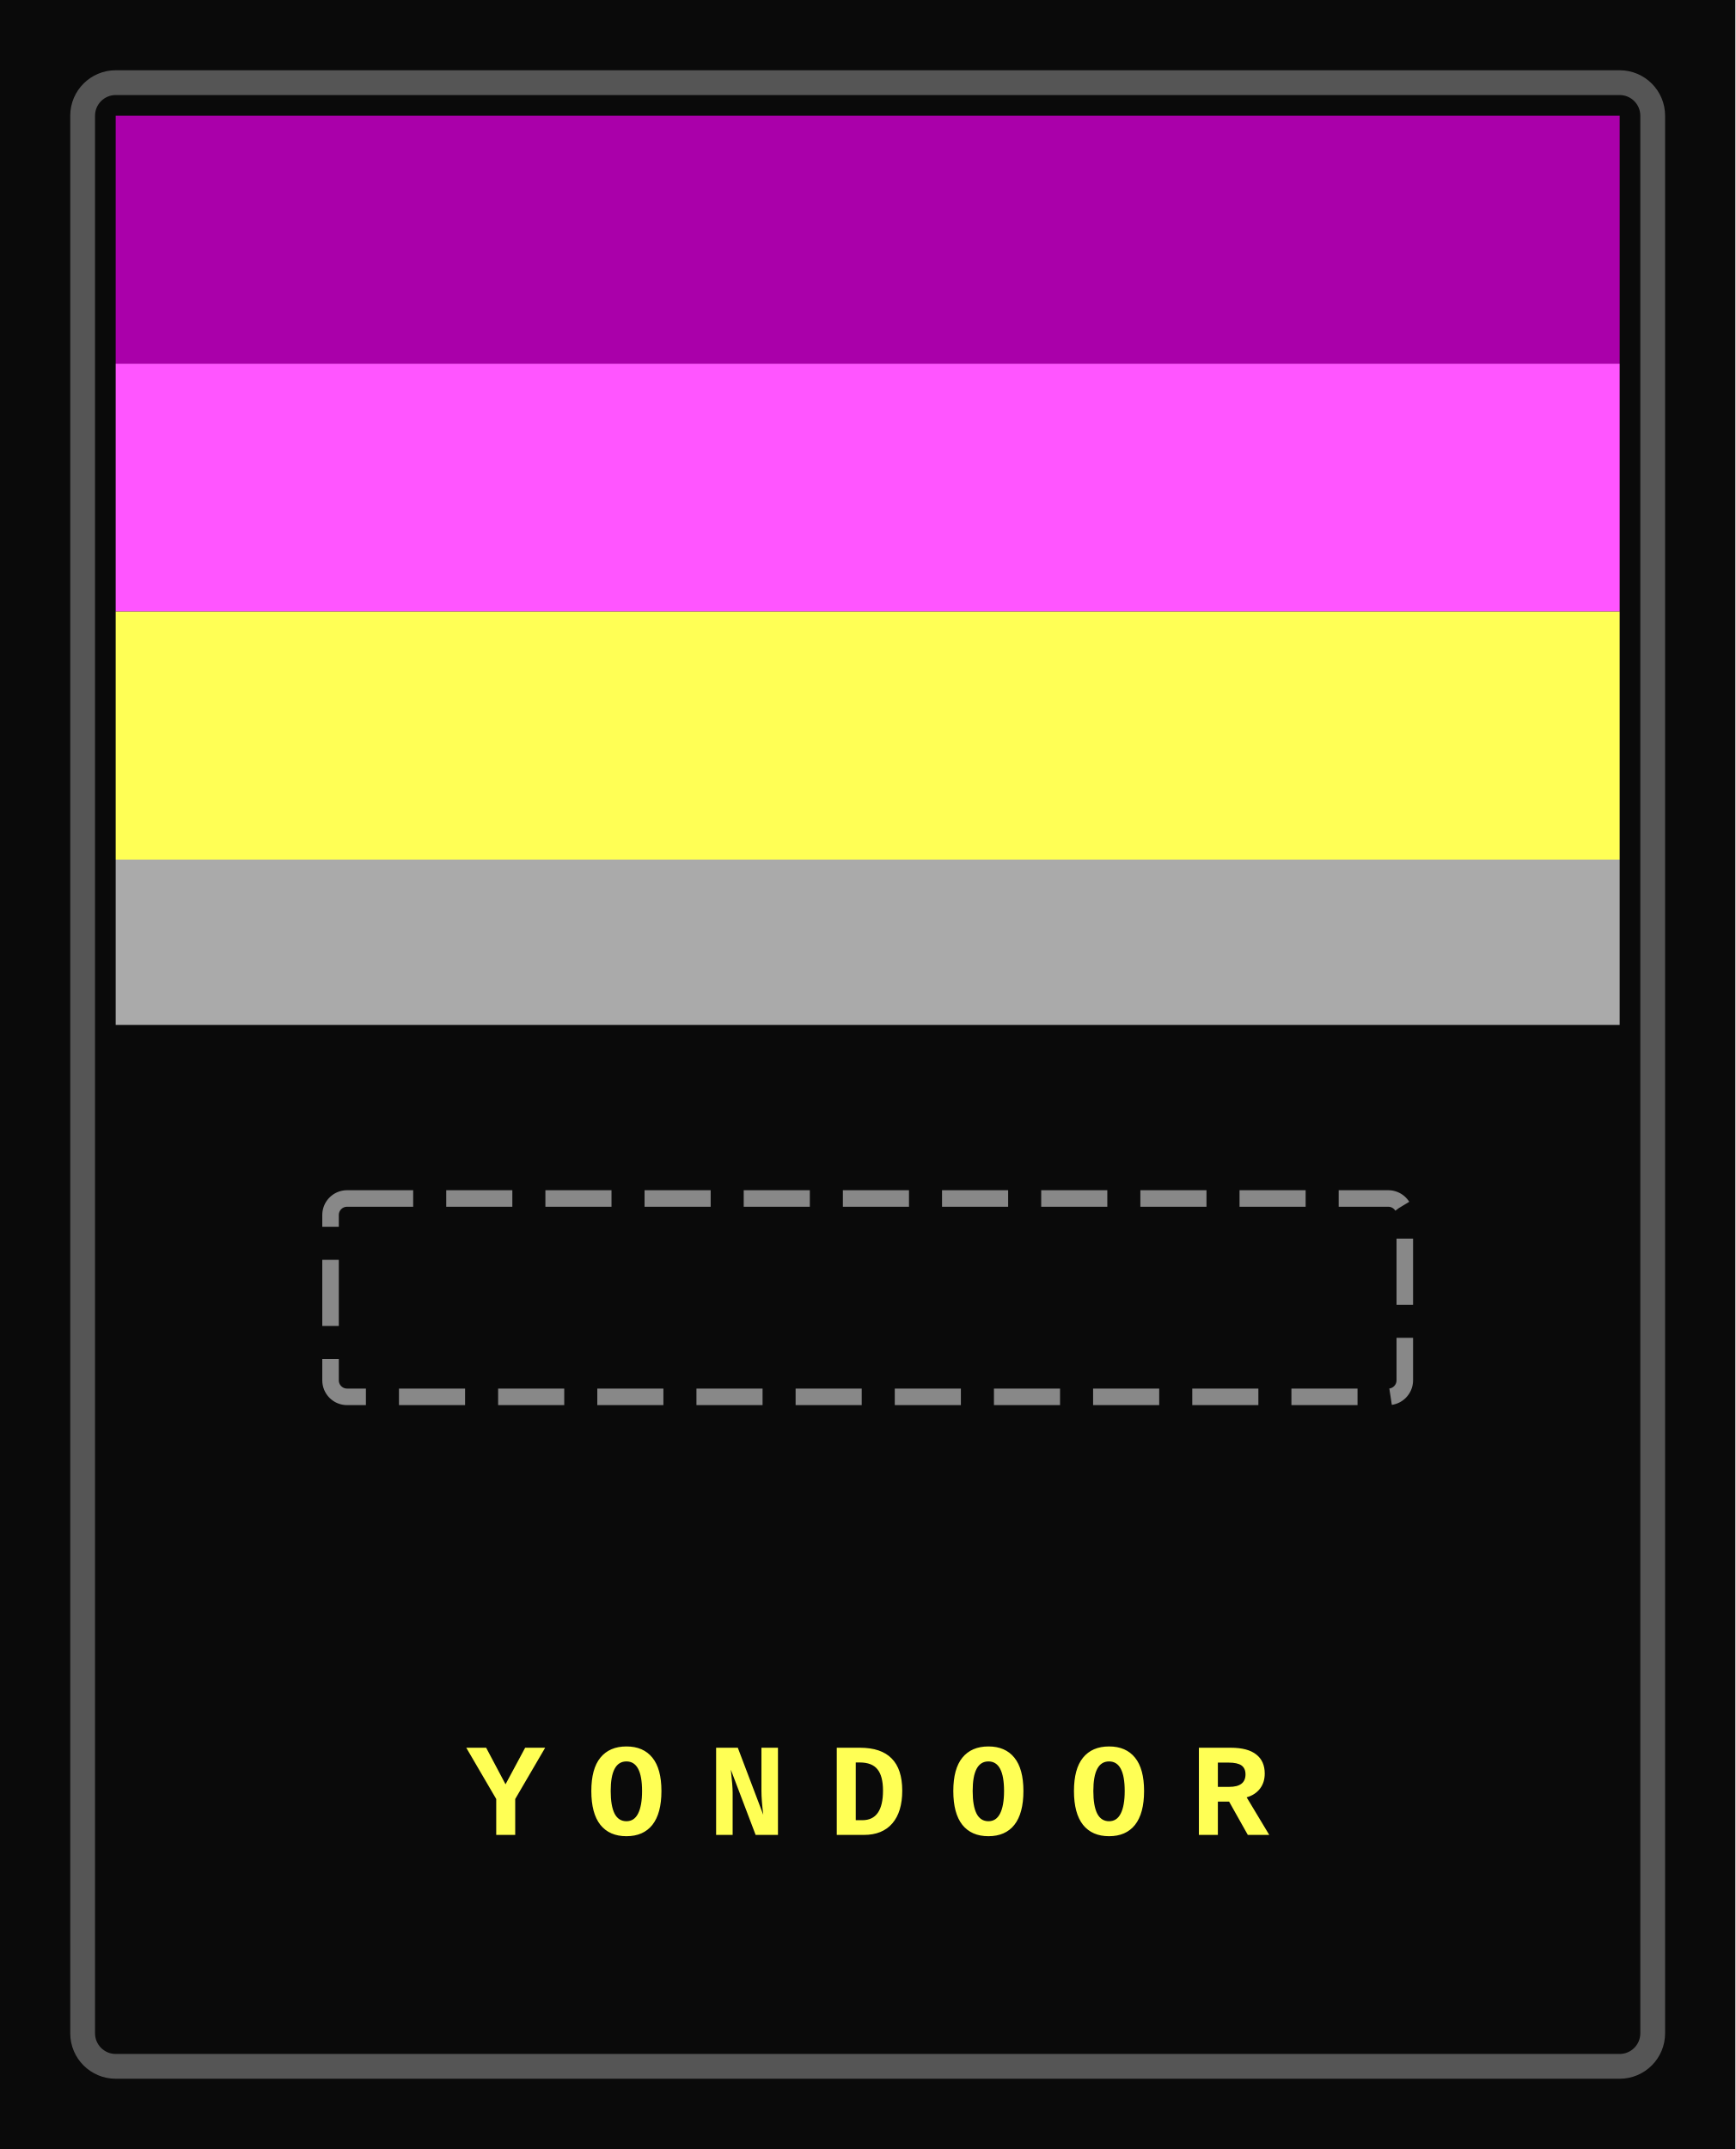
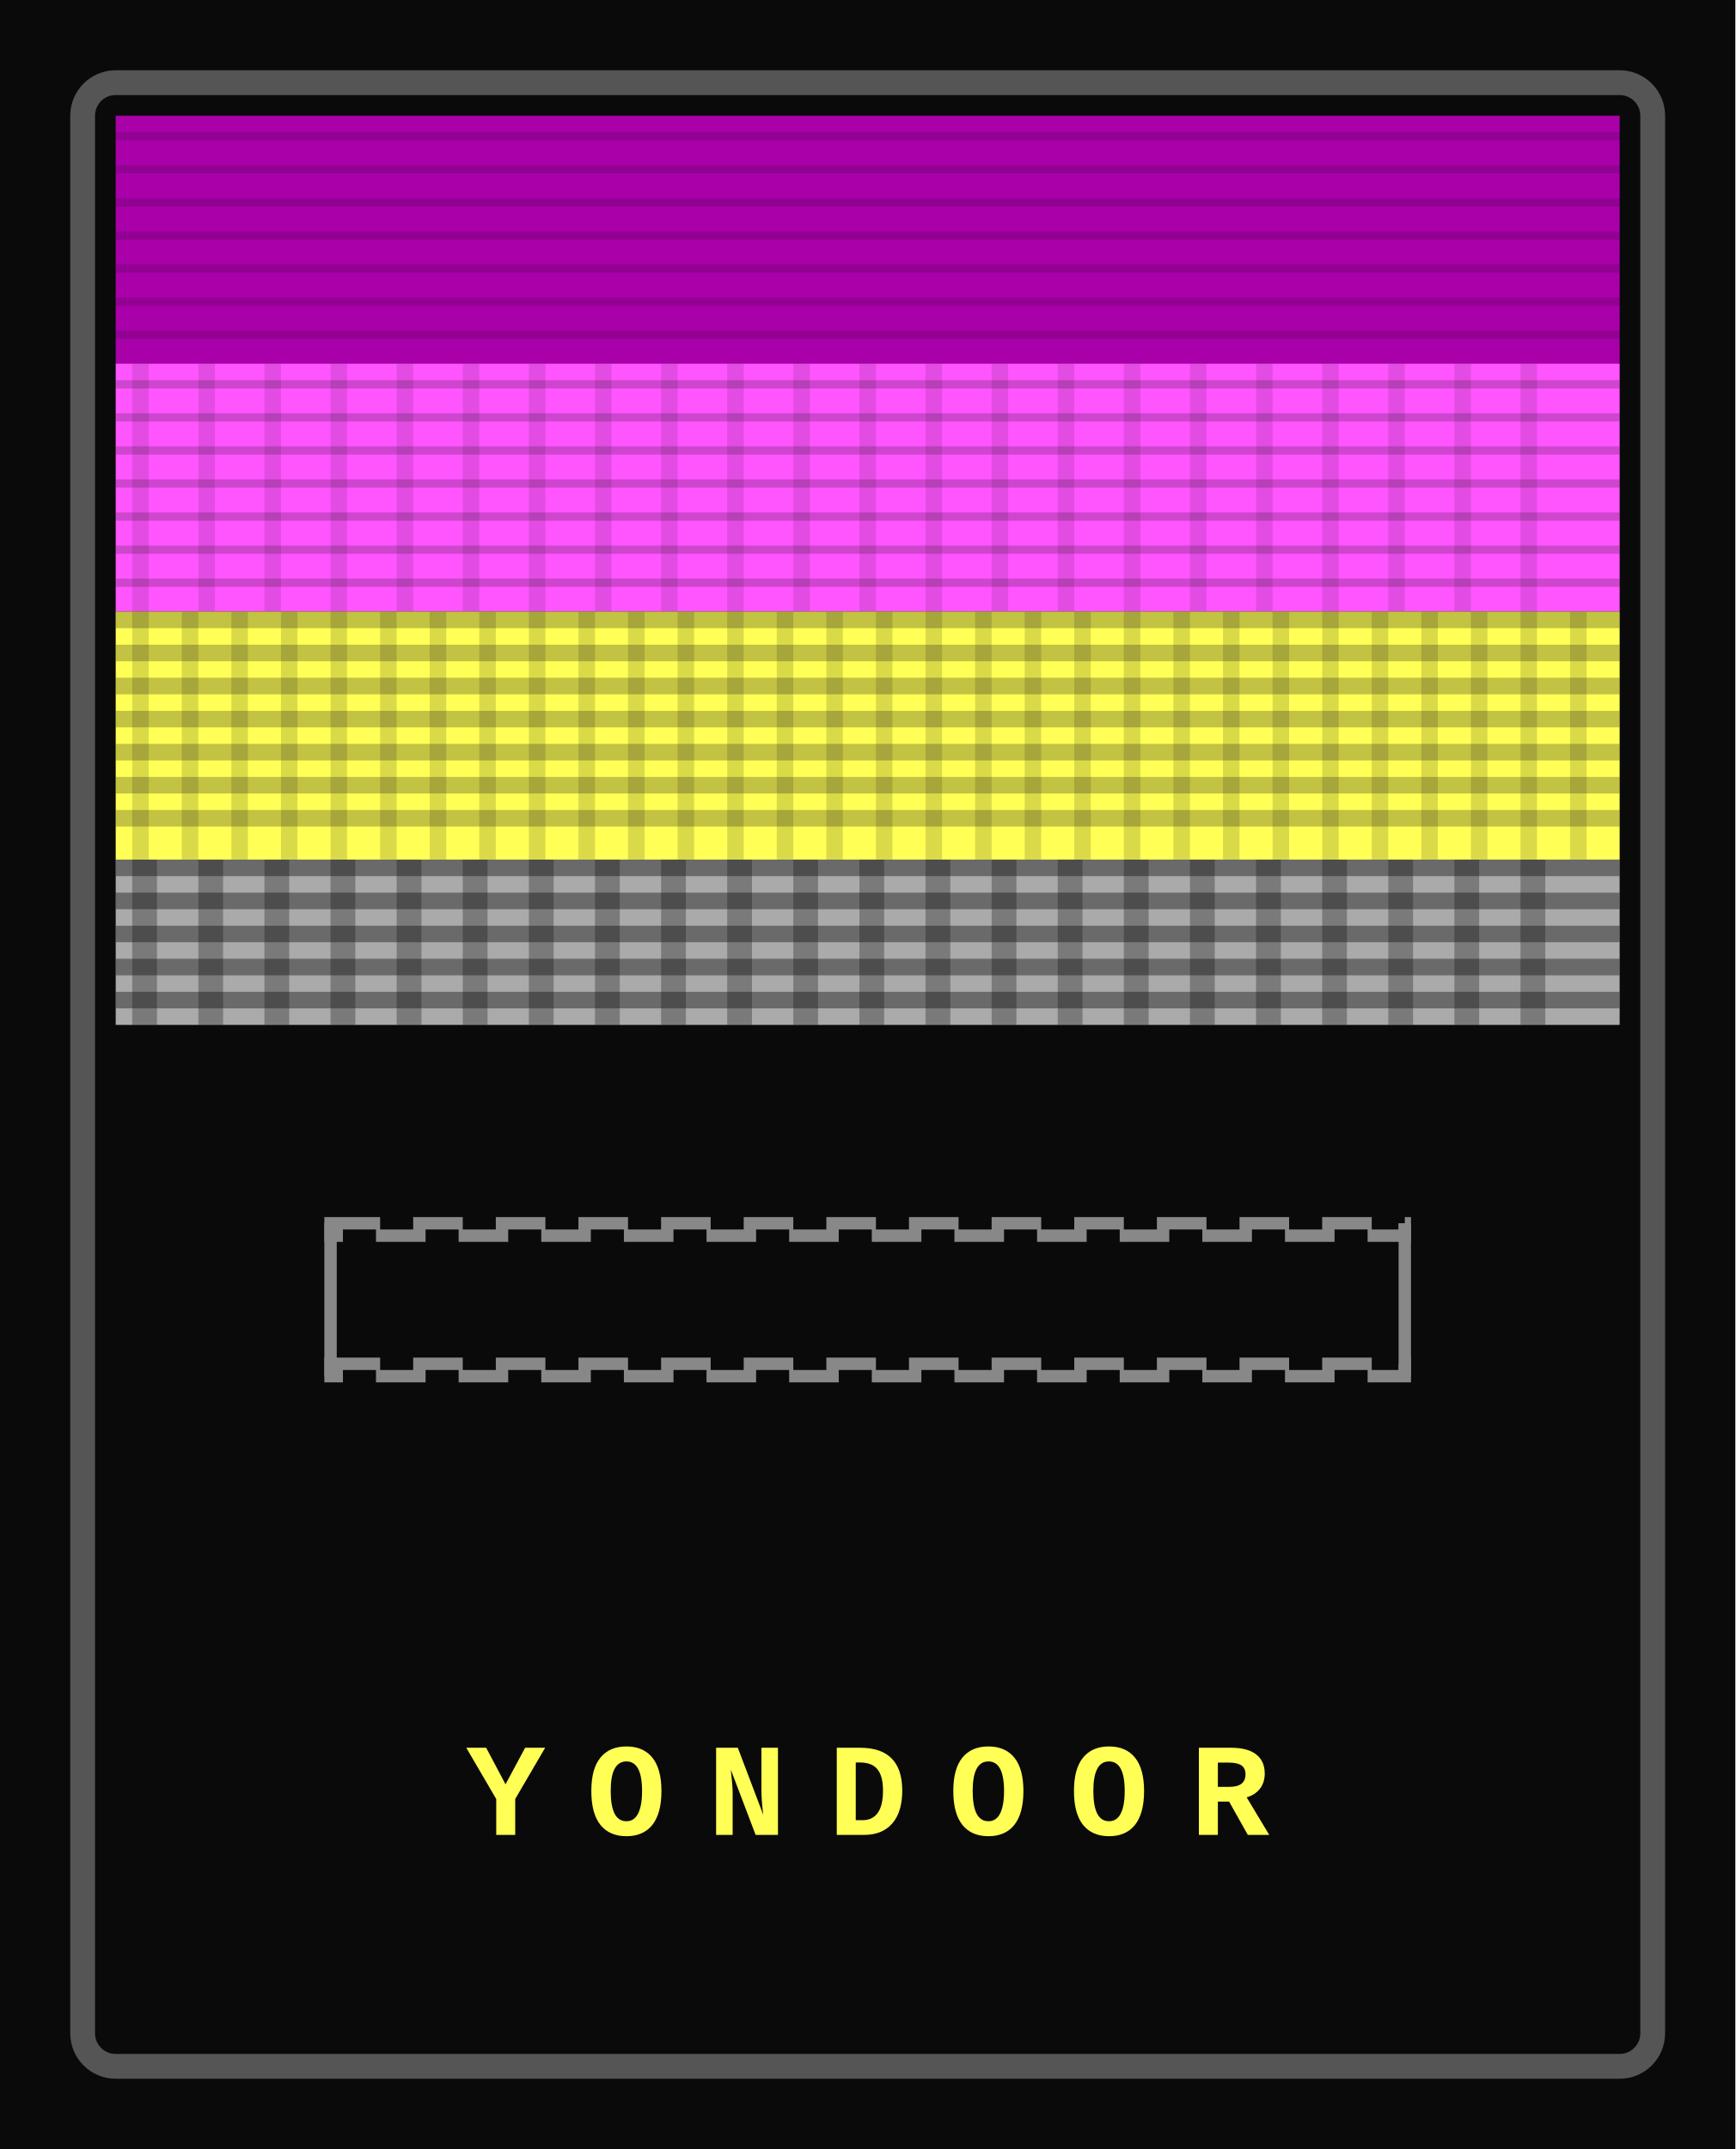
<svg xmlns="http://www.w3.org/2000/svg" viewBox="0 0 210 260" width="210" height="260">
  <style>
    @keyframes shimmer {
      0%   { opacity: 0.7; }
      50%  { opacity: 1; }
      100% { opacity: 0.7; }
    }
    @keyframes flap-open {
      0%   { opacity: 0.4; }
      40%  { opacity: 1; }
      60%  { opacity: 1; }
      100% { opacity: 0.4; }
    }
    @keyframes drift {
      0%   { transform: translateX(0); }
      50%  { transform: translateX(2px); }
      100% { transform: translateX(0); }
    }
    .sky1 { animation: shimmer 4s ease-in-out infinite; }
    .sky2 { animation: shimmer 4s ease-in-out 0.5s infinite; }
    .sky3 { animation: shimmer 4s ease-in-out 1s infinite; }
    .sky4 { animation: shimmer 4s ease-in-out 1.5s infinite; }
    .flap { animation: flap-open 6s ease-in-out infinite; }
    .name { animation: drift 8s ease-in-out infinite; }
  </style>
  <rect width="210" height="260" fill="#0a0a0a" />
  <rect x="10" y="10" width="190" height="240" rx="4" fill="none" stroke="#555" stroke-width="3" />
-   <rect class="sky1" x="14" y="14" width="182" height="30" fill="#aa00aa" />
-   <rect class="sky2" x="14" y="44" width="182" height="30" fill="#ff55ff" />
-   <rect class="sky3" x="14" y="74" width="182" height="30" fill="#ffff55" />
-   <rect class="sky4" x="14" y="104" width="182" height="20" fill="#aaaaaa" />
-   <rect class="flap" x="40" y="145" width="130" height="24" rx="2" fill="none" stroke="#888" stroke-width="2" stroke-dasharray="8 4" />
+   <g class="sky1">
+     <rect x="14" y="14" width="182" height="30" fill="#aa00aa" />
+     <rect x="14" y="16" width="182" height="1" fill="#0a0a0a" opacity="0.15" />
+     <rect x="14" y="20" width="182" height="1" fill="#0a0a0a" opacity="0.15" />
+     <rect x="14" y="24" width="182" height="1" fill="#0a0a0a" opacity="0.15" />
+     <rect x="14" y="28" width="182" height="1" fill="#0a0a0a" opacity="0.15" />
+     <rect x="14" y="32" width="182" height="1" fill="#0a0a0a" opacity="0.15" />
+     <rect x="14" y="36" width="182" height="1" fill="#0a0a0a" opacity="0.15" />
+     <rect x="14" y="40" width="182" height="1" fill="#0a0a0a" opacity="0.15" />
+   </g>
+   <g class="sky2">
+     <rect x="14" y="44" width="182" height="30" fill="#ff55ff" />
+     <rect x="14" y="46" width="182" height="1" fill="#0a0a0a" opacity="0.2" />
+     <rect x="14" y="50" width="182" height="1" fill="#0a0a0a" opacity="0.2" />
+     <rect x="14" y="54" width="182" height="1" fill="#0a0a0a" opacity="0.2" />
+     <rect x="14" y="58" width="182" height="1" fill="#0a0a0a" opacity="0.2" />
+     <rect x="14" y="62" width="182" height="1" fill="#0a0a0a" opacity="0.2" />
+     <rect x="14" y="66" width="182" height="1" fill="#0a0a0a" opacity="0.2" />
+     <rect x="14" y="70" width="182" height="1" fill="#0a0a0a" opacity="0.2" />
+     <g opacity="0.12">
+       <rect x="16" y="44" width="2" height="30" fill="#0a0a0a" />
+       <rect x="24" y="44" width="2" height="30" fill="#0a0a0a" />
+       <rect x="32" y="44" width="2" height="30" fill="#0a0a0a" />
+       <rect x="40" y="44" width="2" height="30" fill="#0a0a0a" />
+       <rect x="48" y="44" width="2" height="30" fill="#0a0a0a" />
+       <rect x="56" y="44" width="2" height="30" fill="#0a0a0a" />
+       <rect x="64" y="44" width="2" height="30" fill="#0a0a0a" />
+       <rect x="72" y="44" width="2" height="30" fill="#0a0a0a" />
+       <rect x="80" y="44" width="2" height="30" fill="#0a0a0a" />
+       <rect x="88" y="44" width="2" height="30" fill="#0a0a0a" />
+       <rect x="96" y="44" width="2" height="30" fill="#0a0a0a" />
+       <rect x="104" y="44" width="2" height="30" fill="#0a0a0a" />
+       <rect x="112" y="44" width="2" height="30" fill="#0a0a0a" />
+       <rect x="120" y="44" width="2" height="30" fill="#0a0a0a" />
+       <rect x="128" y="44" width="2" height="30" fill="#0a0a0a" />
+       <rect x="136" y="44" width="2" height="30" fill="#0a0a0a" />
+       <rect x="144" y="44" width="2" height="30" fill="#0a0a0a" />
+       <rect x="152" y="44" width="2" height="30" fill="#0a0a0a" />
+       <rect x="160" y="44" width="2" height="30" fill="#0a0a0a" />
+       <rect x="168" y="44" width="2" height="30" fill="#0a0a0a" />
+       <rect x="176" y="44" width="2" height="30" fill="#0a0a0a" />
+       <rect x="184" y="44" width="2" height="30" fill="#0a0a0a" />
+     </g>
+   </g>
+   <g class="sky3">
+     <rect x="14" y="74" width="182" height="30" fill="#ffff55" />
+     <g opacity="0.25">
+       <rect x="14" y="74" width="182" height="2" fill="#0a0a0a" />
+       <rect x="14" y="78" width="182" height="2" fill="#0a0a0a" />
+       <rect x="14" y="82" width="182" height="2" fill="#0a0a0a" />
+       <rect x="14" y="86" width="182" height="2" fill="#0a0a0a" />
+       <rect x="14" y="90" width="182" height="2" fill="#0a0a0a" />
+       <rect x="14" y="94" width="182" height="2" fill="#0a0a0a" />
+       <rect x="14" y="98" width="182" height="2" fill="#0a0a0a" />
+     </g>
+     <g opacity="0.15">
+       <rect x="16" y="74" width="2" height="30" fill="#0a0a0a" />
+       <rect x="22" y="74" width="2" height="30" fill="#0a0a0a" />
+       <rect x="28" y="74" width="2" height="30" fill="#0a0a0a" />
+       <rect x="34" y="74" width="2" height="30" fill="#0a0a0a" />
+       <rect x="40" y="74" width="2" height="30" fill="#0a0a0a" />
+       <rect x="46" y="74" width="2" height="30" fill="#0a0a0a" />
+       <rect x="52" y="74" width="2" height="30" fill="#0a0a0a" />
+       <rect x="58" y="74" width="2" height="30" fill="#0a0a0a" />
+       <rect x="64" y="74" width="2" height="30" fill="#0a0a0a" />
+       <rect x="70" y="74" width="2" height="30" fill="#0a0a0a" />
+       <rect x="76" y="74" width="2" height="30" fill="#0a0a0a" />
+       <rect x="82" y="74" width="2" height="30" fill="#0a0a0a" />
+       <rect x="88" y="74" width="2" height="30" fill="#0a0a0a" />
+       <rect x="94" y="74" width="2" height="30" fill="#0a0a0a" />
+       <rect x="100" y="74" width="2" height="30" fill="#0a0a0a" />
+       <rect x="106" y="74" width="2" height="30" fill="#0a0a0a" />
+       <rect x="112" y="74" width="2" height="30" fill="#0a0a0a" />
+       <rect x="118" y="74" width="2" height="30" fill="#0a0a0a" />
+       <rect x="124" y="74" width="2" height="30" fill="#0a0a0a" />
+       <rect x="130" y="74" width="2" height="30" fill="#0a0a0a" />
+       <rect x="136" y="74" width="2" height="30" fill="#0a0a0a" />
+       <rect x="142" y="74" width="2" height="30" fill="#0a0a0a" />
+       <rect x="148" y="74" width="2" height="30" fill="#0a0a0a" />
+       <rect x="154" y="74" width="2" height="30" fill="#0a0a0a" />
+       <rect x="160" y="74" width="2" height="30" fill="#0a0a0a" />
+       <rect x="166" y="74" width="2" height="30" fill="#0a0a0a" />
+       <rect x="172" y="74" width="2" height="30" fill="#0a0a0a" />
+       <rect x="178" y="74" width="2" height="30" fill="#0a0a0a" />
+       <rect x="184" y="74" width="2" height="30" fill="#0a0a0a" />
+       <rect x="190" y="74" width="2" height="30" fill="#0a0a0a" />
+     </g>
+   </g>
+   <g class="sky4">
+     <rect x="14" y="104" width="182" height="20" fill="#aaaaaa" />
+     <g opacity="0.4">
+       <rect x="14" y="104" width="182" height="2" fill="#0a0a0a" />
+       <rect x="14" y="108" width="182" height="2" fill="#0a0a0a" />
+       <rect x="14" y="112" width="182" height="2" fill="#0a0a0a" />
+       <rect x="14" y="116" width="182" height="2" fill="#0a0a0a" />
+       <rect x="14" y="120" width="182" height="2" fill="#0a0a0a" />
+     </g>
+     <g opacity="0.3">
+       <rect x="16" y="104" width="3" height="20" fill="#0a0a0a" />
+       <rect x="24" y="104" width="3" height="20" fill="#0a0a0a" />
+       <rect x="32" y="104" width="3" height="20" fill="#0a0a0a" />
+       <rect x="40" y="104" width="3" height="20" fill="#0a0a0a" />
+       <rect x="48" y="104" width="3" height="20" fill="#0a0a0a" />
+       <rect x="56" y="104" width="3" height="20" fill="#0a0a0a" />
+       <rect x="64" y="104" width="3" height="20" fill="#0a0a0a" />
+       <rect x="72" y="104" width="3" height="20" fill="#0a0a0a" />
+       <rect x="80" y="104" width="3" height="20" fill="#0a0a0a" />
+       <rect x="88" y="104" width="3" height="20" fill="#0a0a0a" />
+       <rect x="96" y="104" width="3" height="20" fill="#0a0a0a" />
+       <rect x="104" y="104" width="3" height="20" fill="#0a0a0a" />
+       <rect x="112" y="104" width="3" height="20" fill="#0a0a0a" />
+       <rect x="120" y="104" width="3" height="20" fill="#0a0a0a" />
+       <rect x="128" y="104" width="3" height="20" fill="#0a0a0a" />
+       <rect x="136" y="104" width="3" height="20" fill="#0a0a0a" />
+       <rect x="144" y="104" width="3" height="20" fill="#0a0a0a" />
+       <rect x="152" y="104" width="3" height="20" fill="#0a0a0a" />
+       <rect x="160" y="104" width="3" height="20" fill="#0a0a0a" />
+       <rect x="168" y="104" width="3" height="20" fill="#0a0a0a" />
+       <rect x="176" y="104" width="3" height="20" fill="#0a0a0a" />
+       <rect x="184" y="104" width="3" height="20" fill="#0a0a0a" />
+     </g>
+   </g>
+   <g class="flap">
+     <rect x="40" y="148" width="130" height="1.5" fill="none" stroke="#888" stroke-width="1.5" stroke-dasharray="6 4" />
+     <rect x="40" y="165" width="130" height="1.5" fill="none" stroke="#888" stroke-width="1.5" stroke-dasharray="6 4" />
+     <line x1="40" y1="148" x2="40" y2="166.5" stroke="#888" stroke-width="1.5" />
+     <line x1="170" y1="148" x2="170" y2="166.5" stroke="#888" stroke-width="1.5" />
+   </g>
  <text class="name" x="105" y="222" fill="#ffff55" font-family="'Courier New','Consolas',monospace" font-size="16" font-weight="bold" text-anchor="middle" letter-spacing="5">YONDOOR</text>
</svg>
